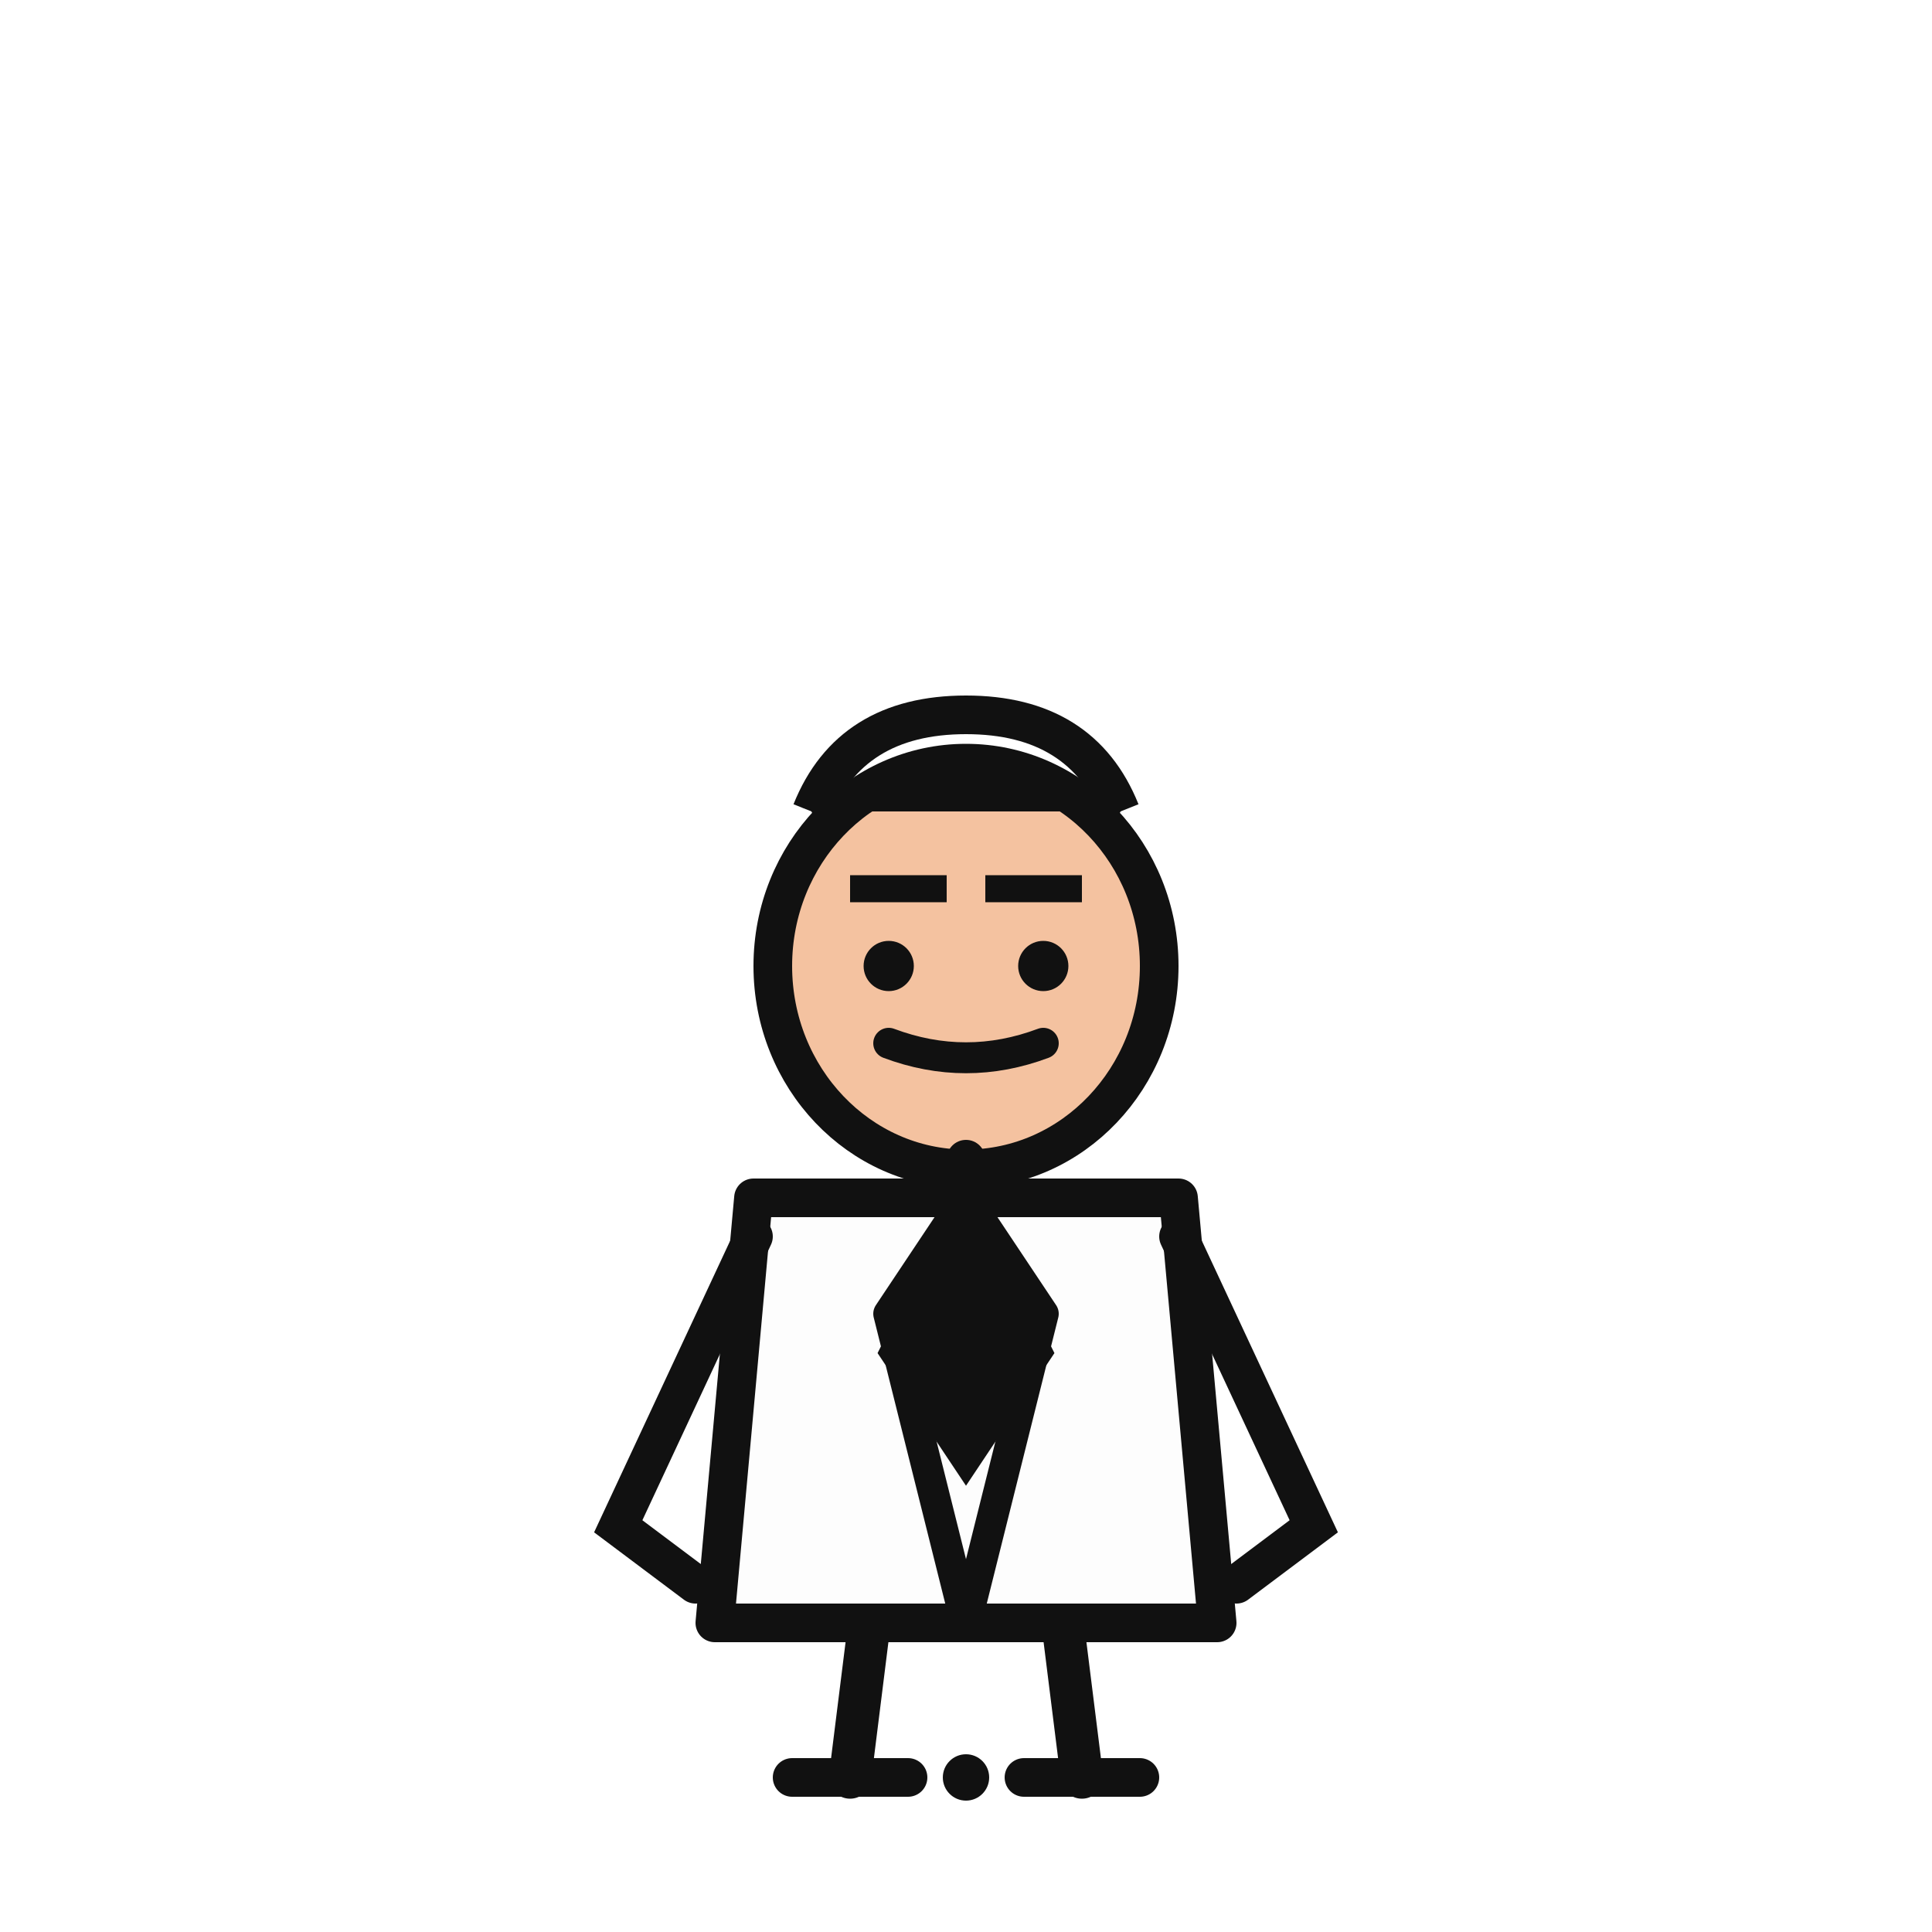
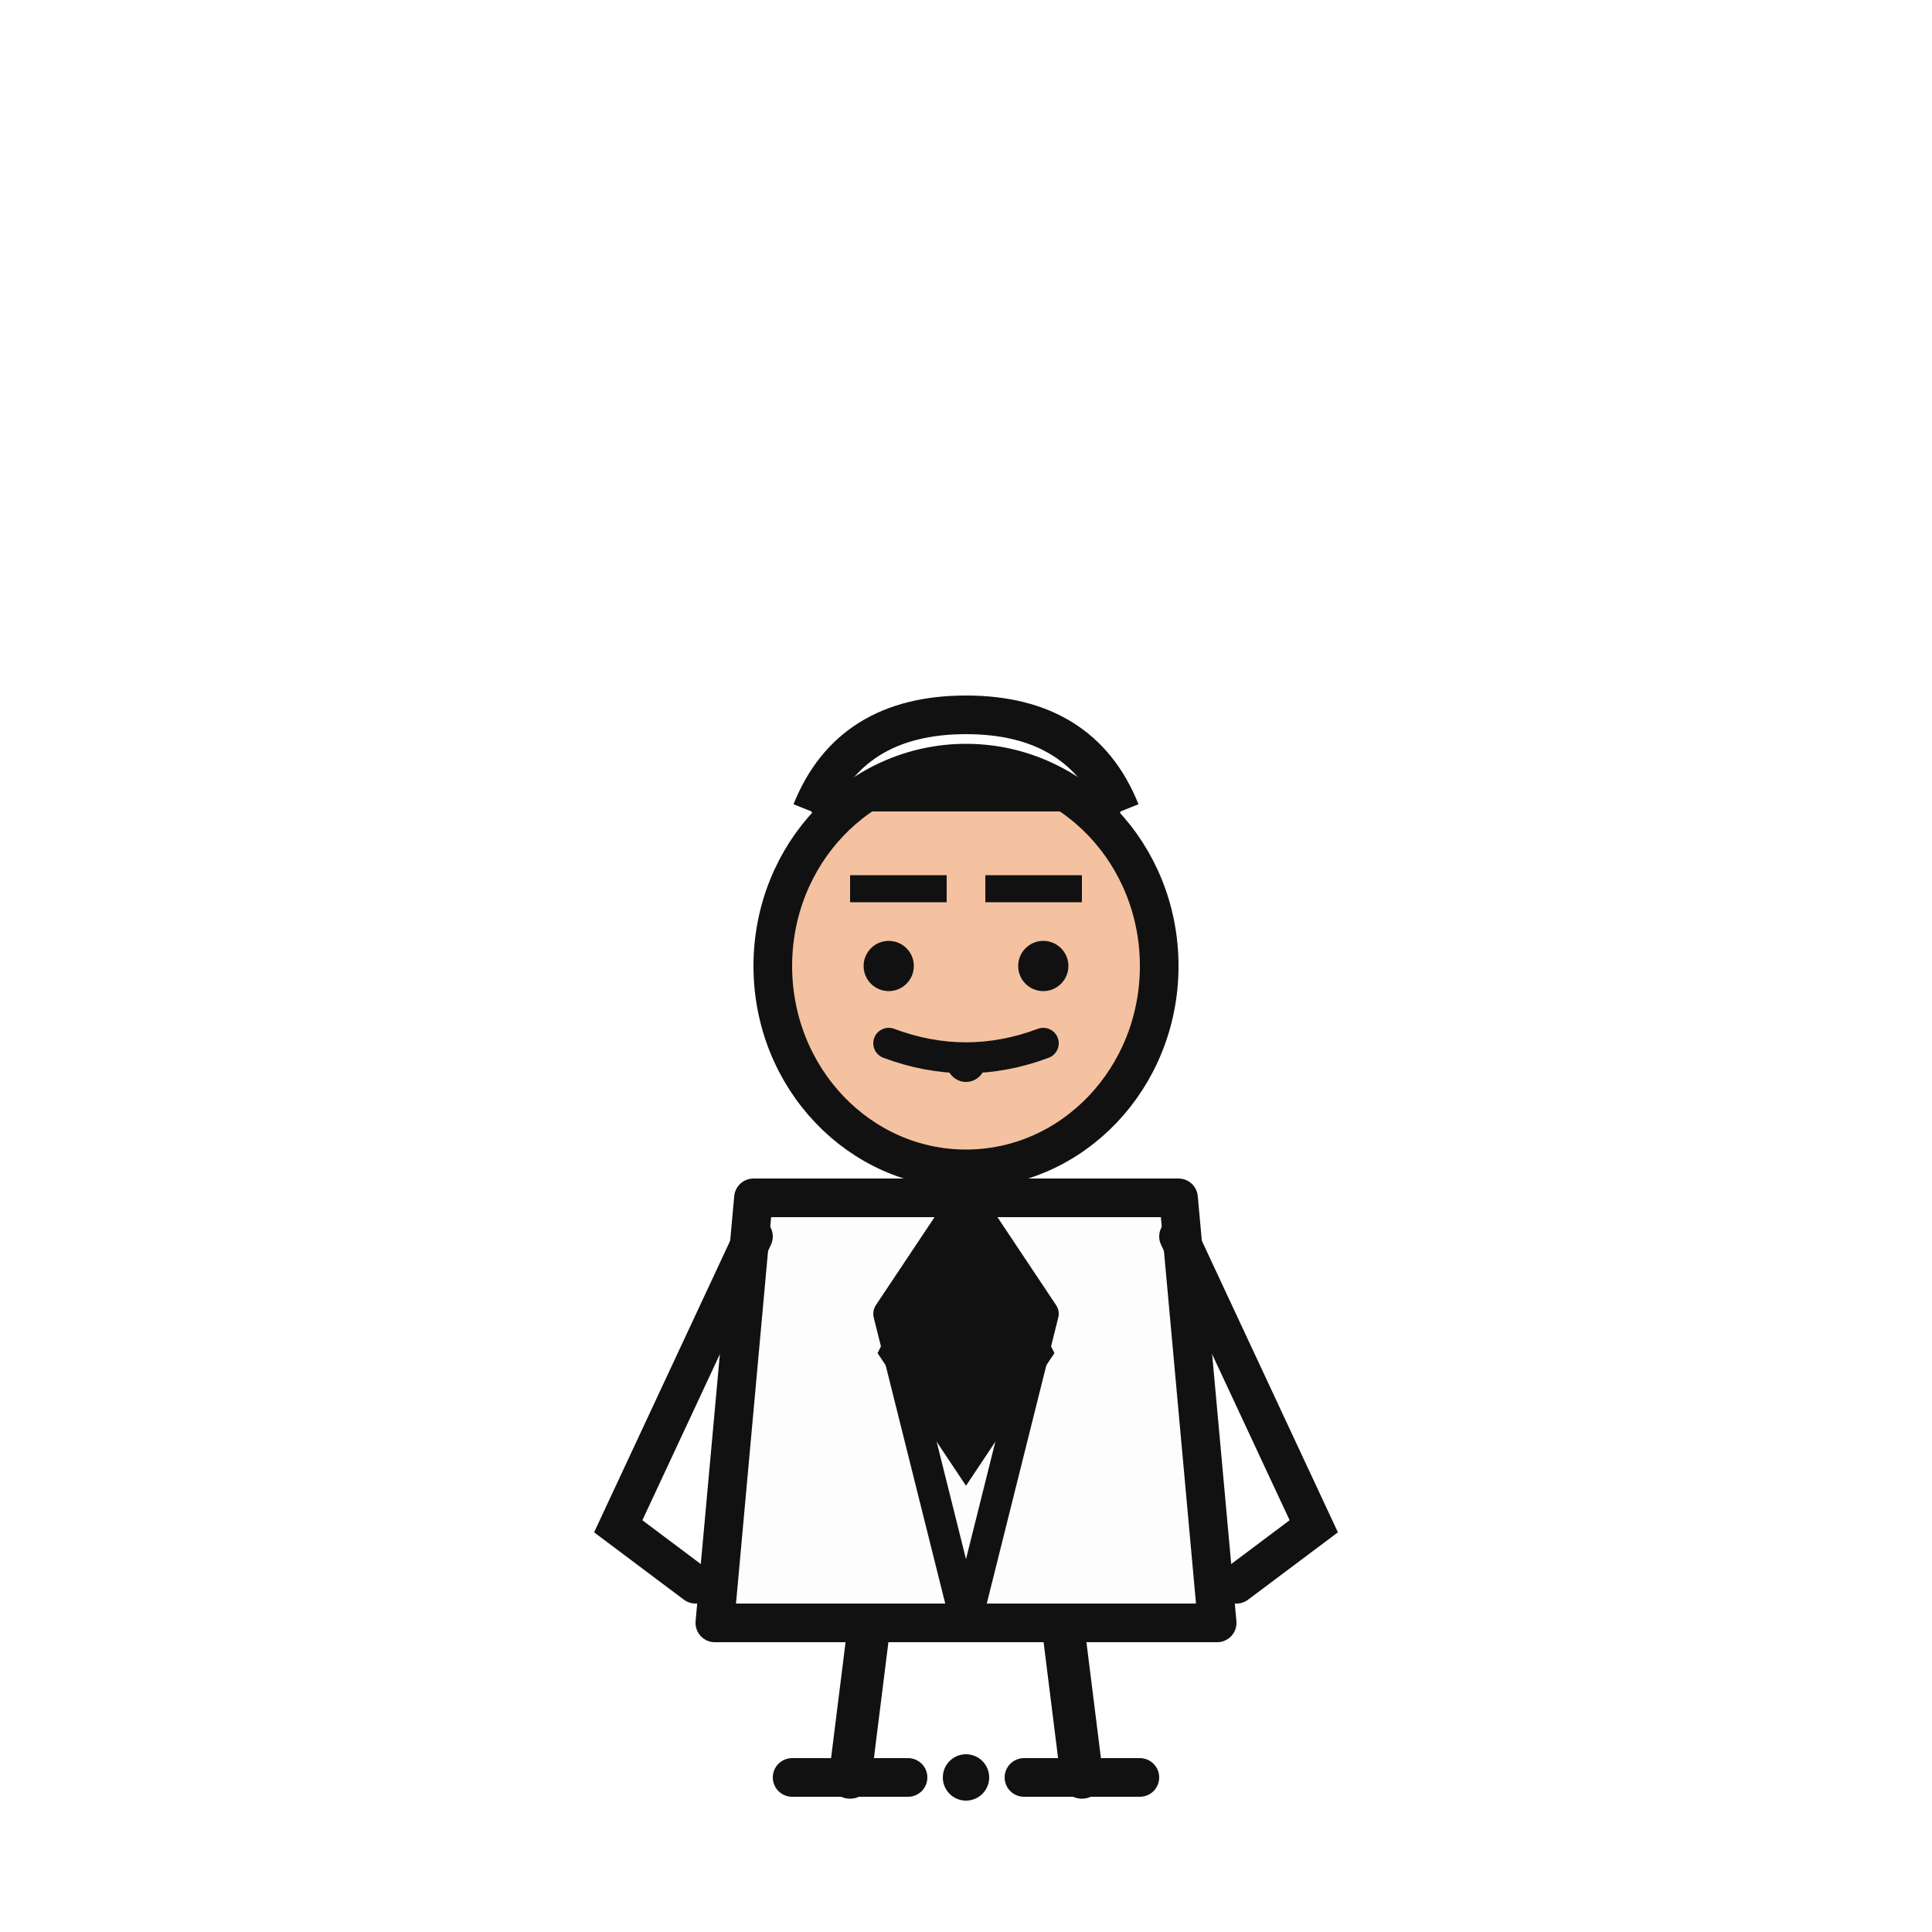
<svg xmlns="http://www.w3.org/2000/svg" viewBox="0 0 100 100" width="100" height="100">
  <path d="M 45 84 L 44 92" fill="none" stroke="#111" stroke-width="2.2" stroke-linecap="round" />
  <path d="M 55 84 L 56 92" fill="none" stroke="#111" stroke-width="2.2" stroke-linecap="round" />
  <path d="M 41 92 L 47 92" fill="none" stroke="#111" stroke-width="2" stroke-linecap="round" />
  <path d="M 53 92 L 59 92" fill="none" stroke="#111" stroke-width="2" stroke-linecap="round" />
  <path d="M 39 62 L 37 84 L 63 84 L 61 62 Z" fill="#fdfdfd" stroke="#111" stroke-width="2" stroke-linejoin="round" />
  <path d="M 50 62 L 46 68 L 50 84 L 54 68 Z" fill="#fdfdfd" stroke="#111" stroke-width="1.6" stroke-linejoin="round" />
  <path d="M 50 62 L 46 70 L 50 76 L 54 70 Z" fill="#111" stroke="#111" stroke-width="1" />
  <path d="M 39 64 L 32 79 L 36 82" fill="none" stroke="#111" stroke-width="2" stroke-linecap="round" />
  <path d="M 61 64 L 68 79 L 64 82" fill="none" stroke="#111" stroke-width="2" stroke-linecap="round" />
  <line x1="50" y1="62" x2="50" y2="58" stroke="#111" stroke-width="2" />
  <ellipse cx="50" cy="50" rx="10" ry="10.5" fill="#f4c2a0" stroke="#111" stroke-width="2" />
  <path d="M 42 42 Q 44 37 50 37 Q 56 37 58 42" fill="none" stroke="#111" stroke-width="2" />
  <path d="M 42 42 Q 46 40 50 40 Q 54 40 58 42" fill="#111" stroke="#111" stroke-width="1" />
  <line x1="44" y1="46" x2="49" y2="46" stroke="#111" stroke-width="1.4" />
  <line x1="51" y1="46" x2="56" y2="46" stroke="#111" stroke-width="1.4" />
  <circle cx="46" cy="50" r="1.3" fill="#111" />
  <circle cx="54" cy="50" r="1.3" fill="#111" />
  <path d="M 46 54 Q 50 55.5 54 54" fill="none" stroke="#111" stroke-width="1.6" stroke-linecap="round" />
  <g id="anchor-feet" data-x="50" data-y="92" transform="translate(50 92)">
    <circle cx="0" cy="0" r="1.2" fill="#111" />
  </g>
-   <g id="anchor-mouth" data-x="50" data-y="60" transform="translate(50 60)">
+   <g id="anchor-mouth" data-x="50" data-y="55" transform="translate(50 55)">
    <circle cx="0" cy="0" r="1" fill="#111" />
  </g>
</svg>
